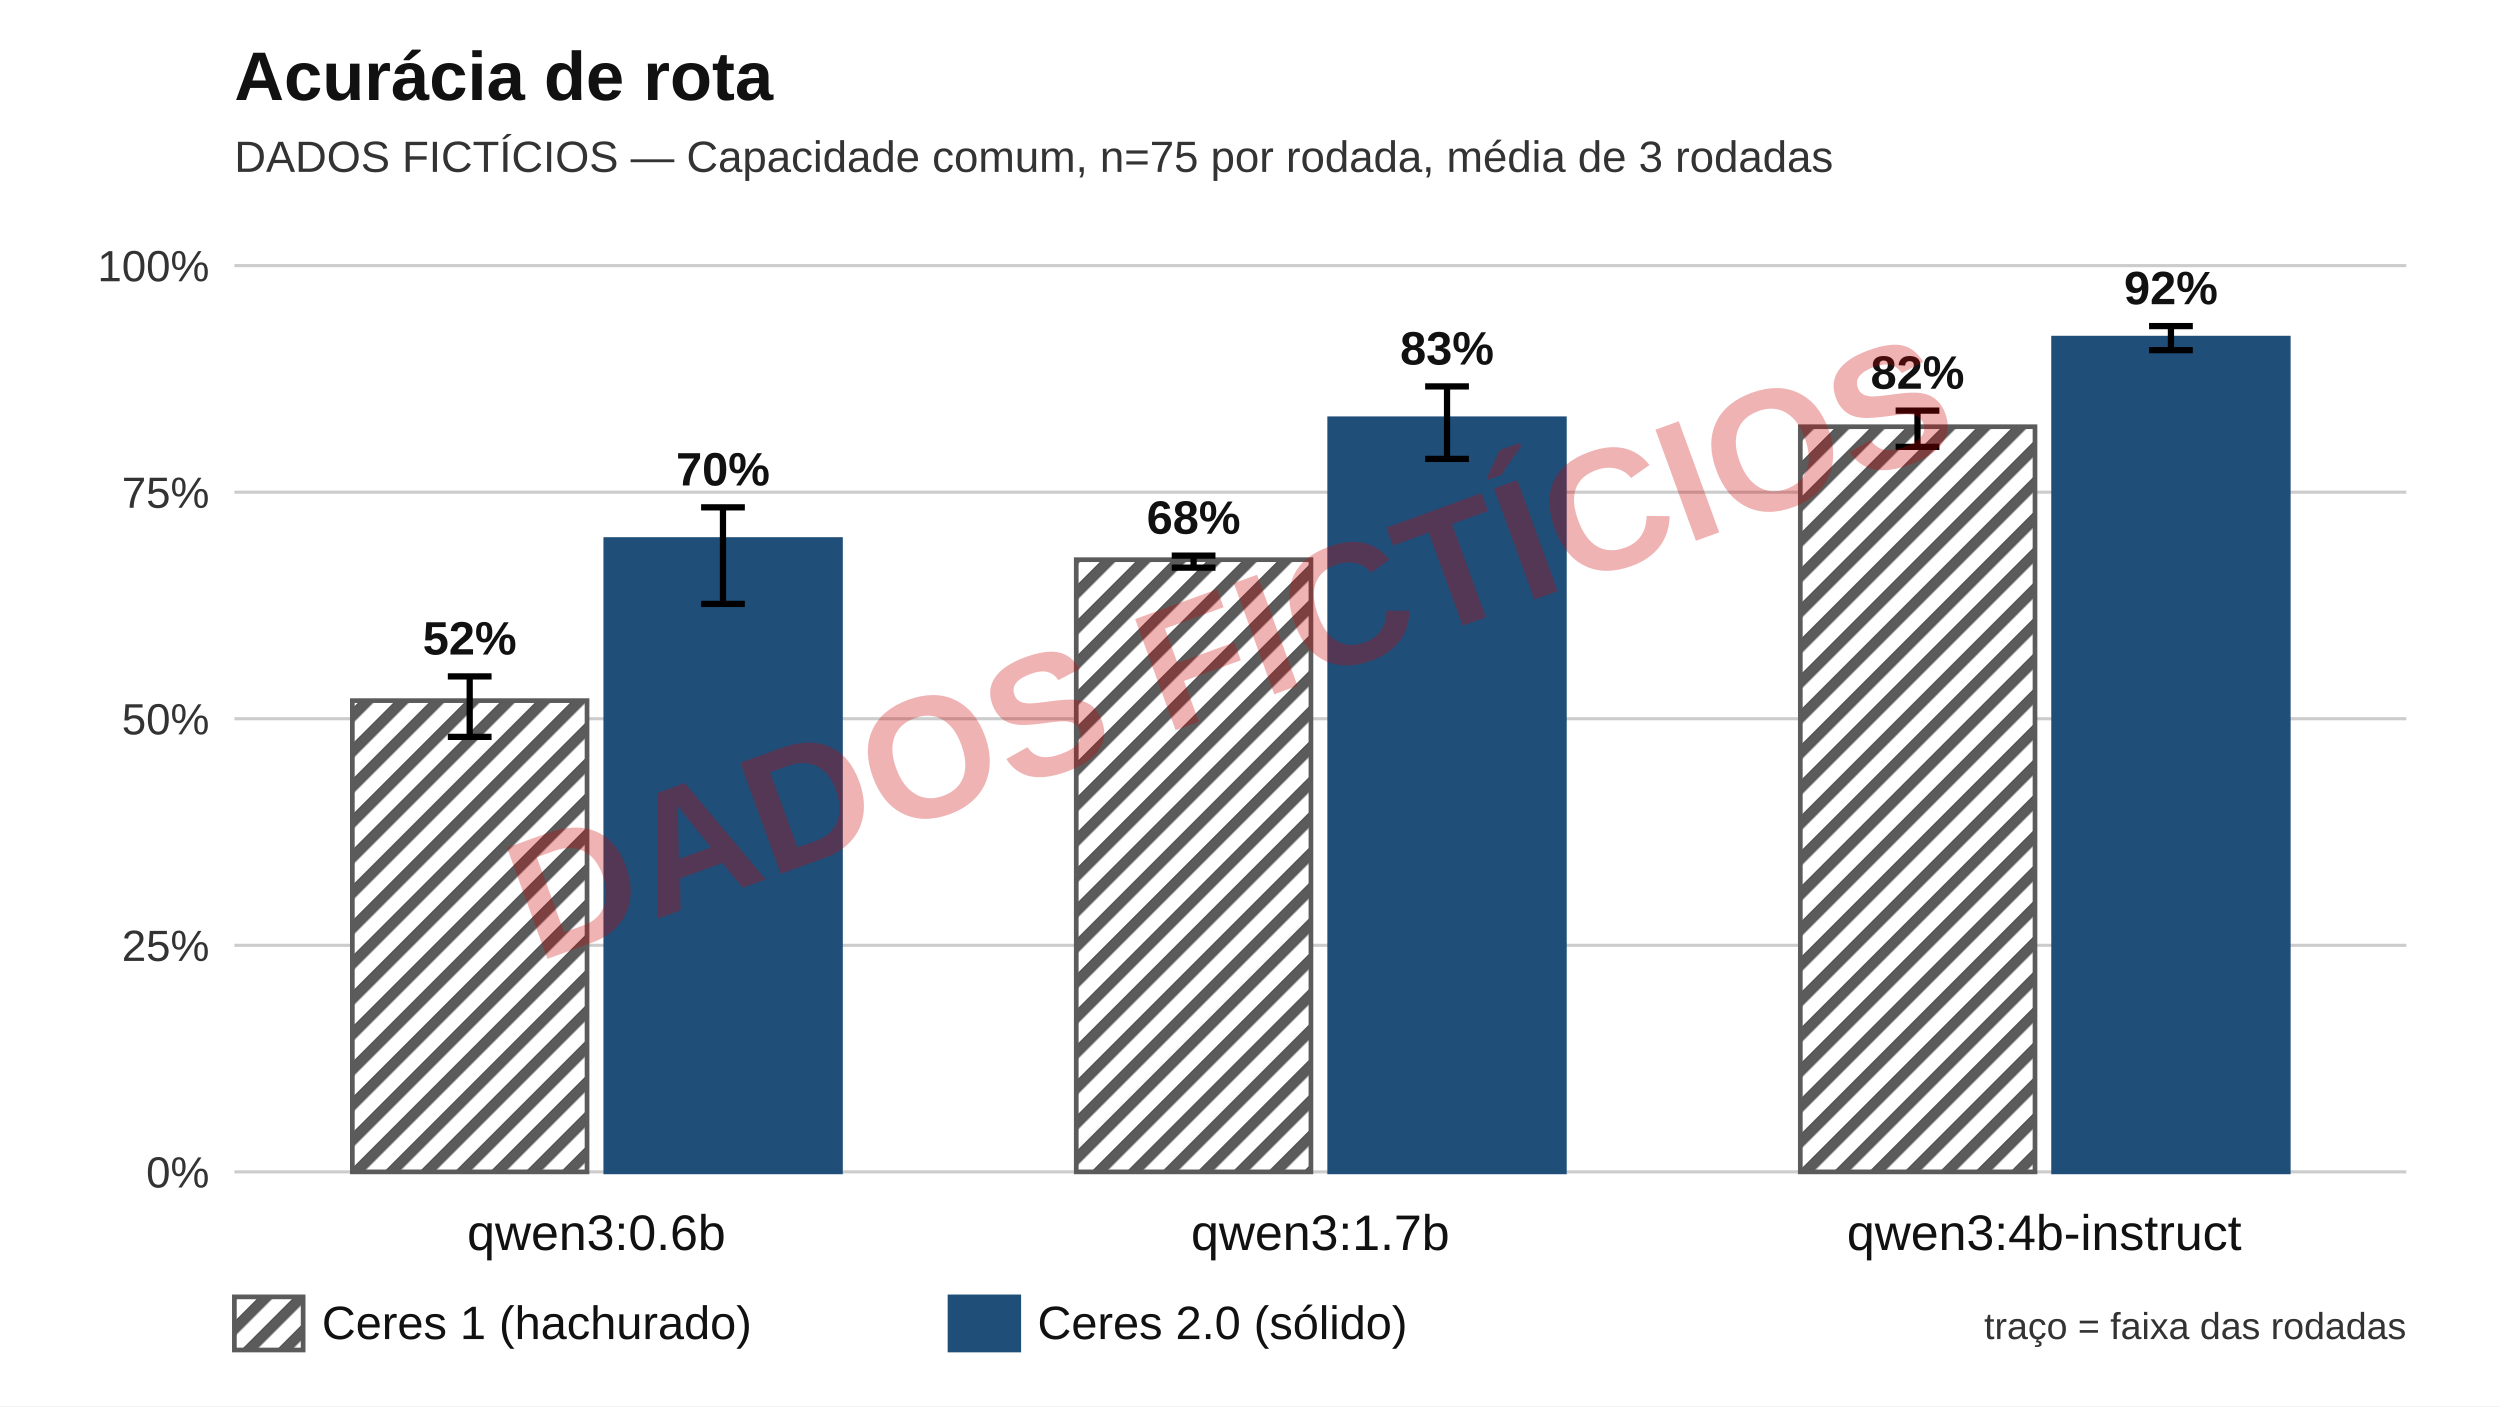
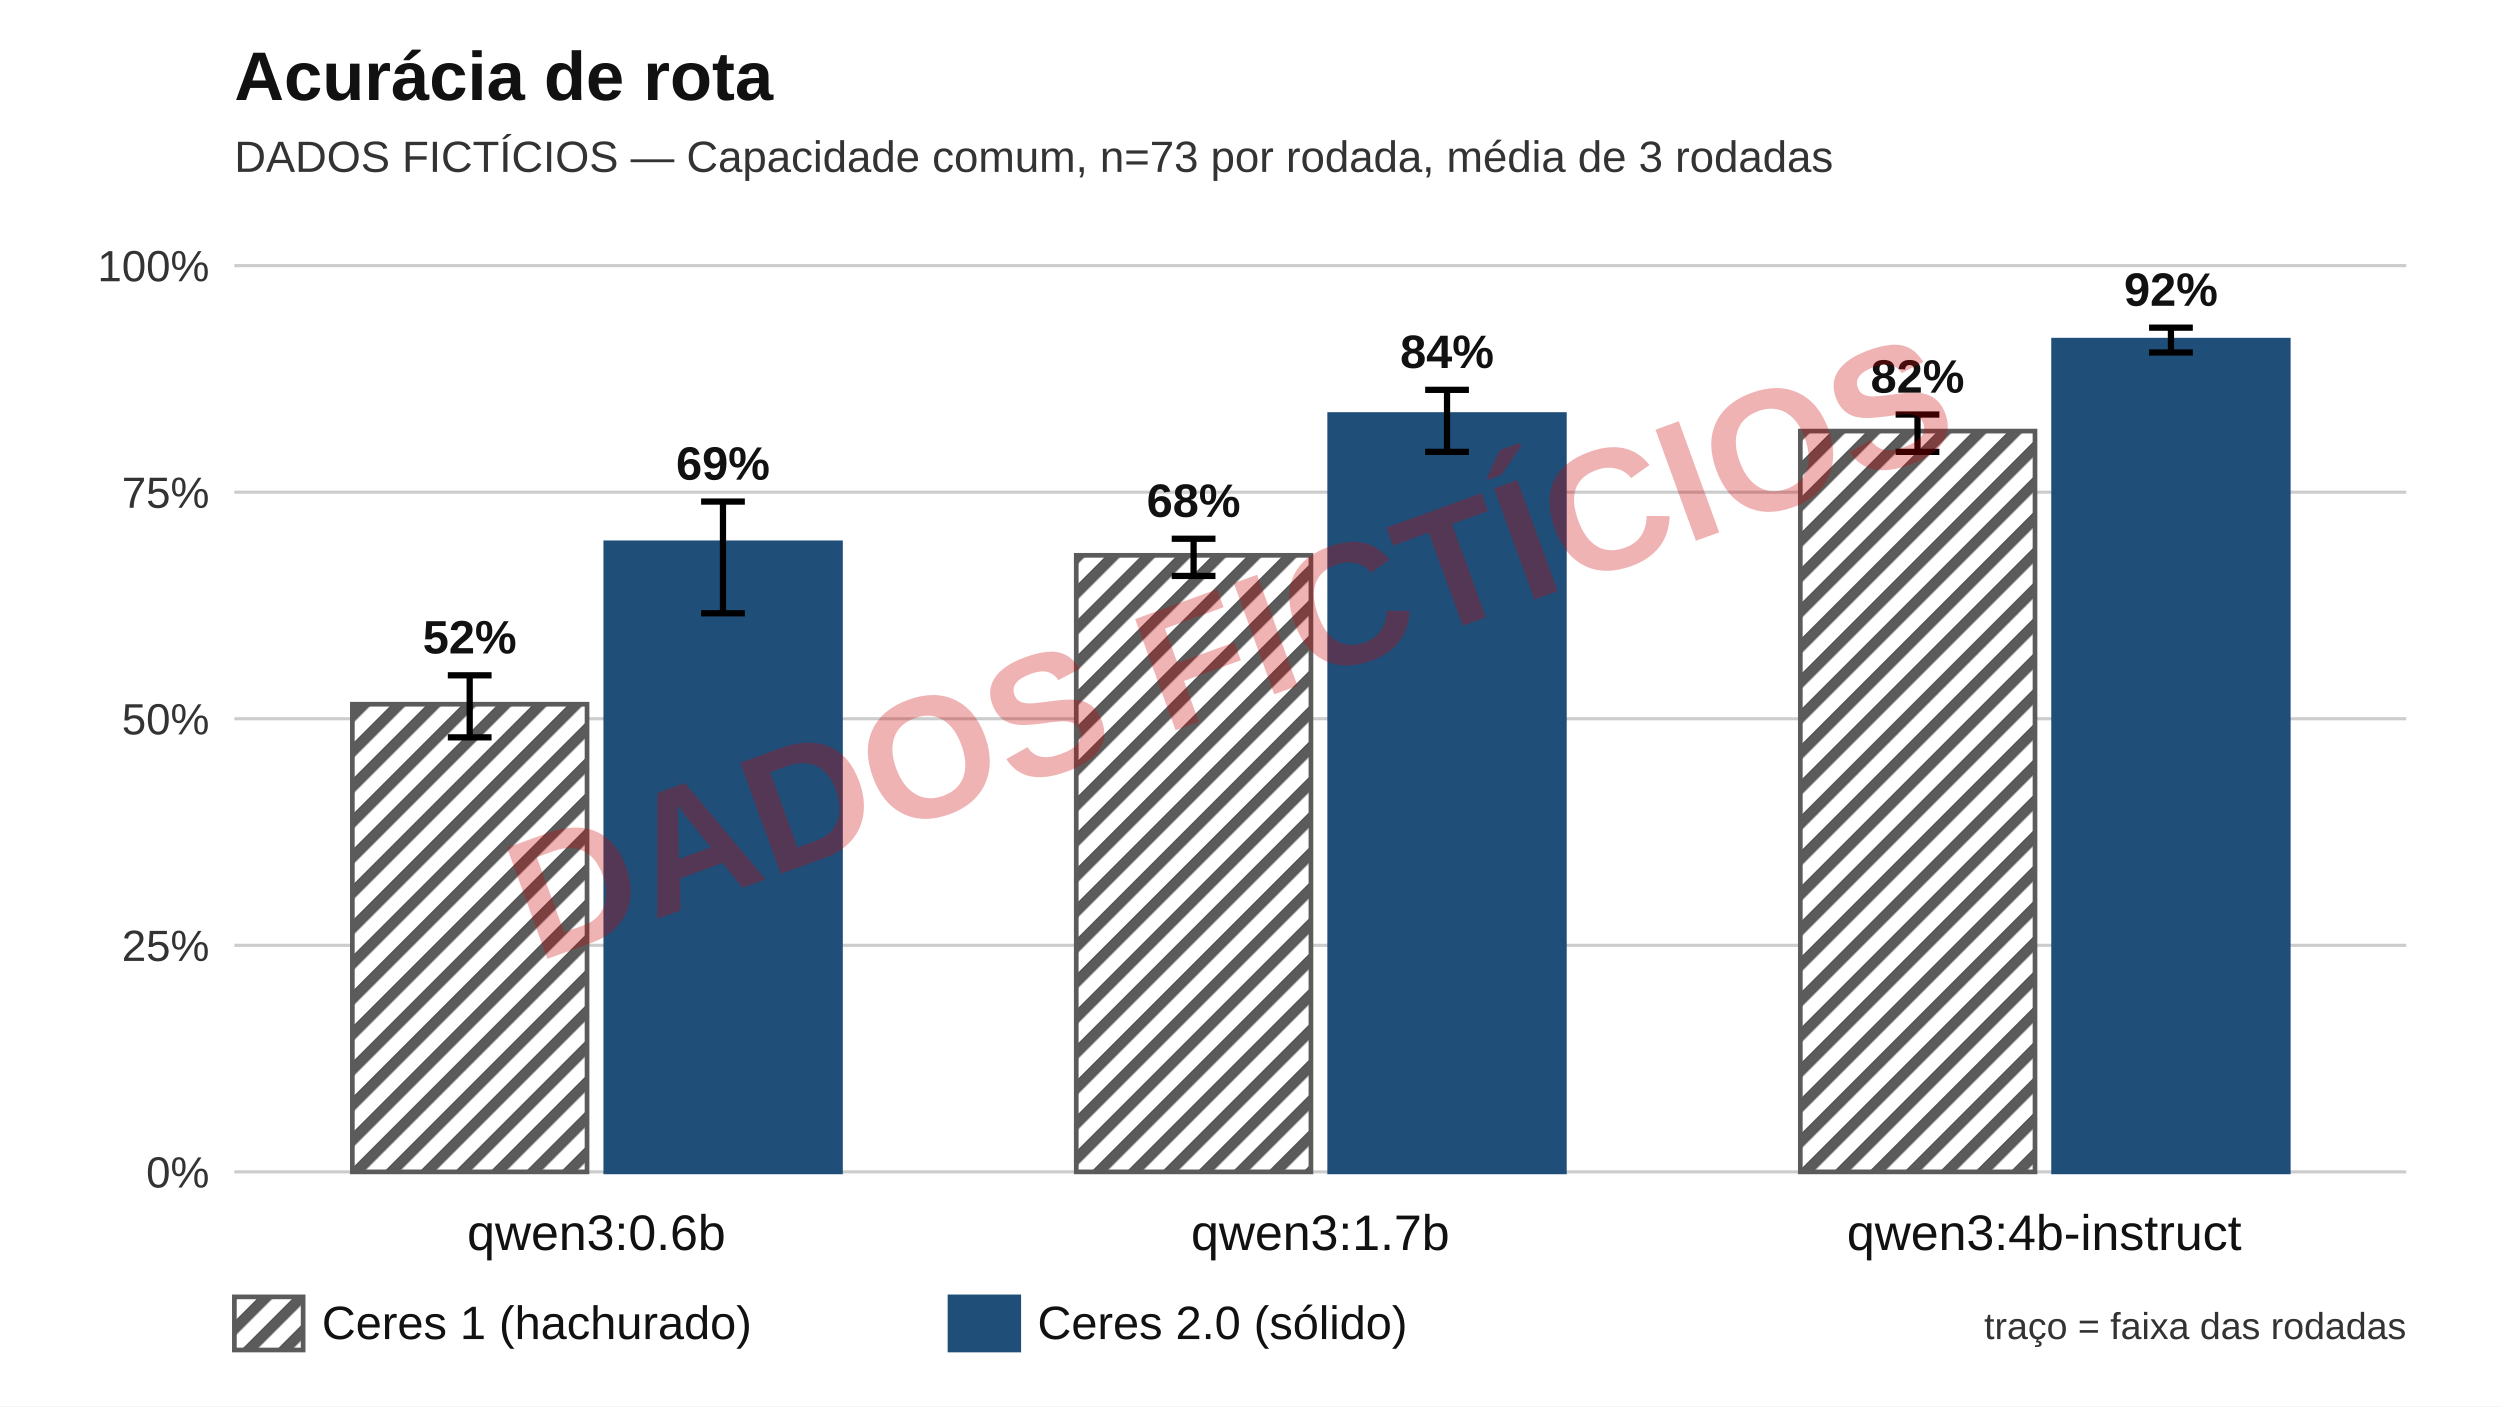
<svg xmlns="http://www.w3.org/2000/svg" viewBox="0 0 1600 900" width="1600" height="900" font-family="Arial, Helvetica, sans-serif" role="img" aria-label="Acurácia de rota">
  <defs>
    <pattern id="hachura-diagonal" width="16" height="16" patternUnits="userSpaceOnUse" patternTransform="rotate(45)">
      <rect width="16" height="16" fill="#ffffff" />
      <rect width="7" height="16" fill="#5b5b5b" />
    </pattern>
    <pattern id="hachura-pontos" width="14" height="14" patternUnits="userSpaceOnUse">
      <rect width="14" height="14" fill="#ffffff" />
      <circle cx="7" cy="7" r="4" fill="#7a4b00" />
    </pattern>
  </defs>
  <rect width="1600" height="900" fill="#ffffff" />
  <text x="150" y="64" font-size="44" font-weight="bold" fill="#111111">Acurácia de rota</text>
-   <text x="150" y="110" font-size="28" fill="#333333">DADOS FICTÍCIOS — Capacidade comum, n=75 por rodada, média de 3 rodadas</text>
+   <text x="150" y="110" font-size="28" fill="#333333">DADOS FICTÍCIOS — Capacidade comum, n=73 por rodada, média de 3 rodadas</text>
  <line x1="150" y1="750.0" x2="1540" y2="750.0" stroke="#cccccc" stroke-width="2" />
  <text x="134" y="760.0" font-size="28" text-anchor="end" fill="#333333">0%</text>
  <line x1="150" y1="605.0" x2="1540" y2="605.0" stroke="#cccccc" stroke-width="2" />
  <text x="134" y="615.0" font-size="28" text-anchor="end" fill="#333333">25%</text>
  <line x1="150" y1="460.0" x2="1540" y2="460.0" stroke="#cccccc" stroke-width="2" />
  <text x="134" y="470.0" font-size="28" text-anchor="end" fill="#333333">50%</text>
  <line x1="150" y1="315.0" x2="1540" y2="315.0" stroke="#cccccc" stroke-width="2" />
  <text x="134" y="325.0" font-size="28" text-anchor="end" fill="#333333">75%</text>
  <line x1="150" y1="170.0" x2="1540" y2="170.0" stroke="#cccccc" stroke-width="2" />
  <text x="134" y="180.0" font-size="28" text-anchor="end" fill="#333333">100%</text>
  <text x="381.7" y="800" font-size="32" text-anchor="middle" fill="#111111">qwen3:0.6b</text>
-   <rect x="225.5" y="448.4" width="150.2" height="301.6" fill="url(#hachura-diagonal)" stroke="#5b5b5b" stroke-width="3" />
-   <line x1="300.6" y1="471.6" x2="300.6" y2="432.9" stroke="#000000" stroke-width="4" />
-   <line x1="286.6" y1="471.6" x2="314.6" y2="471.6" stroke="#000000" stroke-width="4" />
-   <line x1="286.6" y1="432.9" x2="314.6" y2="432.9" stroke="#000000" stroke-width="4" />
-   <text x="300.6" y="418.9" font-size="30" font-weight="bold" text-anchor="middle" fill="#111111">52%</text>
-   <rect x="387.7" y="345.3" width="150.2" height="404.7" fill="#1f4e79" stroke="#1f4e79" stroke-width="3" />
-   <line x1="462.7" y1="386.5" x2="462.7" y2="324.7" stroke="#000000" stroke-width="4" />
-   <line x1="448.7" y1="386.5" x2="476.7" y2="386.5" stroke="#000000" stroke-width="4" />
-   <line x1="448.7" y1="324.7" x2="476.7" y2="324.7" stroke="#000000" stroke-width="4" />
-   <text x="462.7" y="310.7" font-size="30" font-weight="bold" text-anchor="middle" fill="#111111">70%</text>
+   <rect x="225.5" y="450.7" width="150.2" height="299.3" fill="url(#hachura-diagonal)" stroke="#5b5b5b" stroke-width="3" />
+   <line x1="300.6" y1="471.9" x2="300.6" y2="432.2" stroke="#000000" stroke-width="4" />
+   <line x1="286.6" y1="471.9" x2="314.6" y2="471.9" stroke="#000000" stroke-width="4" />
+   <line x1="286.6" y1="432.2" x2="314.6" y2="432.2" stroke="#000000" stroke-width="4" />
+   <text x="300.6" y="418.2" font-size="30" font-weight="bold" text-anchor="middle" fill="#111111">52%</text>
+   <rect x="387.7" y="347.4" width="150.2" height="402.6" fill="#1f4e79" stroke="#1f4e79" stroke-width="3" />
+   <line x1="462.7" y1="392.5" x2="462.7" y2="321.0" stroke="#000000" stroke-width="4" />
+   <line x1="448.7" y1="392.5" x2="476.7" y2="392.5" stroke="#000000" stroke-width="4" />
+   <line x1="448.7" y1="321.0" x2="476.7" y2="321.0" stroke="#000000" stroke-width="4" />
+   <text x="462.7" y="307.0" font-size="30" font-weight="bold" text-anchor="middle" fill="#111111">69%</text>
  <text x="845.0" y="800" font-size="32" text-anchor="middle" fill="#111111">qwen3:1.7b</text>
-   <rect x="688.8" y="358.2" width="150.2" height="391.8" fill="url(#hachura-diagonal)" stroke="#5b5b5b" stroke-width="3" />
-   <line x1="763.9" y1="363.3" x2="763.9" y2="355.6" stroke="#000000" stroke-width="4" />
-   <line x1="749.9" y1="363.3" x2="777.9" y2="363.3" stroke="#000000" stroke-width="4" />
-   <line x1="749.9" y1="355.6" x2="777.9" y2="355.6" stroke="#000000" stroke-width="4" />
-   <text x="763.9" y="341.6" font-size="30" font-weight="bold" text-anchor="middle" fill="#111111">68%</text>
-   <rect x="851.0" y="268.0" width="150.2" height="482.0" fill="#1f4e79" stroke="#1f4e79" stroke-width="3" />
-   <line x1="926.1" y1="293.7" x2="926.1" y2="247.3" stroke="#000000" stroke-width="4" />
-   <line x1="912.1" y1="293.7" x2="940.1" y2="293.7" stroke="#000000" stroke-width="4" />
-   <line x1="912.1" y1="247.3" x2="940.1" y2="247.3" stroke="#000000" stroke-width="4" />
-   <text x="926.1" y="233.3" font-size="30" font-weight="bold" text-anchor="middle" fill="#111111">83%</text>
+   <rect x="688.8" y="355.4" width="150.2" height="394.6" fill="url(#hachura-diagonal)" stroke="#5b5b5b" stroke-width="3" />
+   <line x1="763.9" y1="368.6" x2="763.9" y2="344.8" stroke="#000000" stroke-width="4" />
+   <line x1="749.9" y1="368.6" x2="777.9" y2="368.6" stroke="#000000" stroke-width="4" />
+   <line x1="749.9" y1="344.8" x2="777.9" y2="344.8" stroke="#000000" stroke-width="4" />
+   <text x="763.9" y="330.8" font-size="30" font-weight="bold" text-anchor="middle" fill="#111111">68%</text>
+   <rect x="851.0" y="265.3" width="150.2" height="484.7" fill="#1f4e79" stroke="#1f4e79" stroke-width="3" />
+   <line x1="926.1" y1="289.2" x2="926.1" y2="249.5" stroke="#000000" stroke-width="4" />
+   <line x1="912.1" y1="289.2" x2="940.1" y2="289.2" stroke="#000000" stroke-width="4" />
+   <line x1="912.1" y1="249.5" x2="940.1" y2="249.5" stroke="#000000" stroke-width="4" />
+   <text x="926.1" y="235.5" font-size="30" font-weight="bold" text-anchor="middle" fill="#111111">84%</text>
  <text x="1308.3" y="800" font-size="32" text-anchor="middle" fill="#111111">qwen3:4b-instruct</text>
-   <rect x="1152.2" y="273.1" width="150.2" height="476.9" fill="url(#hachura-diagonal)" stroke="#5b5b5b" stroke-width="3" />
-   <line x1="1227.2" y1="286.0" x2="1227.2" y2="262.8" stroke="#000000" stroke-width="4" />
-   <line x1="1213.2" y1="286.0" x2="1241.2" y2="286.0" stroke="#000000" stroke-width="4" />
-   <line x1="1213.2" y1="262.8" x2="1241.2" y2="262.8" stroke="#000000" stroke-width="4" />
-   <text x="1227.2" y="248.8" font-size="30" font-weight="bold" text-anchor="middle" fill="#111111">82%</text>
-   <rect x="1314.3" y="216.4" width="150.2" height="533.6" fill="#1f4e79" stroke="#1f4e79" stroke-width="3" />
-   <line x1="1389.4" y1="224.1" x2="1389.4" y2="208.7" stroke="#000000" stroke-width="4" />
-   <line x1="1375.4" y1="224.1" x2="1403.4" y2="224.1" stroke="#000000" stroke-width="4" />
-   <line x1="1375.4" y1="208.7" x2="1403.4" y2="208.7" stroke="#000000" stroke-width="4" />
-   <text x="1389.4" y="194.7" font-size="30" font-weight="bold" text-anchor="middle" fill="#111111">92%</text>
+   <rect x="1152.2" y="275.9" width="150.2" height="474.1" fill="url(#hachura-diagonal)" stroke="#5b5b5b" stroke-width="3" />
+   <line x1="1227.2" y1="289.2" x2="1227.2" y2="265.3" stroke="#000000" stroke-width="4" />
+   <line x1="1213.2" y1="289.2" x2="1241.2" y2="289.2" stroke="#000000" stroke-width="4" />
+   <line x1="1213.2" y1="265.3" x2="1241.2" y2="265.3" stroke="#000000" stroke-width="4" />
+   <text x="1227.2" y="251.3" font-size="30" font-weight="bold" text-anchor="middle" fill="#111111">82%</text>
+   <rect x="1314.3" y="217.7" width="150.2" height="532.3" fill="#1f4e79" stroke="#1f4e79" stroke-width="3" />
+   <line x1="1389.4" y1="225.6" x2="1389.4" y2="209.7" stroke="#000000" stroke-width="4" />
+   <line x1="1375.4" y1="225.6" x2="1403.4" y2="225.6" stroke="#000000" stroke-width="4" />
+   <line x1="1375.4" y1="209.7" x2="1403.4" y2="209.7" stroke="#000000" stroke-width="4" />
+   <text x="1389.4" y="195.7" font-size="30" font-weight="bold" text-anchor="middle" fill="#111111">92%</text>
  <rect x="150" y="830" width="44" height="34" fill="url(#hachura-diagonal)" stroke="#5b5b5b" stroke-width="3" />
  <text x="206" y="857" font-size="30" fill="#111111">Ceres 1 (hachurado)</text>
  <rect x="608" y="830" width="44" height="34" fill="#1f4e79" stroke="#1f4e79" stroke-width="3" />
  <text x="664" y="857" font-size="30" fill="#111111">Ceres 2.0 (sólido)</text>
  <text x="1540" y="857" font-size="24" text-anchor="end" fill="#333333">traço = faixa das rodadas</text>
  <text x="800.0" y="450.0" font-size="110" font-weight="bold" fill="#cc0000" fill-opacity="0.30" text-anchor="middle" transform="rotate(-20 800.0 450.0)">DADOS FICTÍCIOS</text>
</svg>
